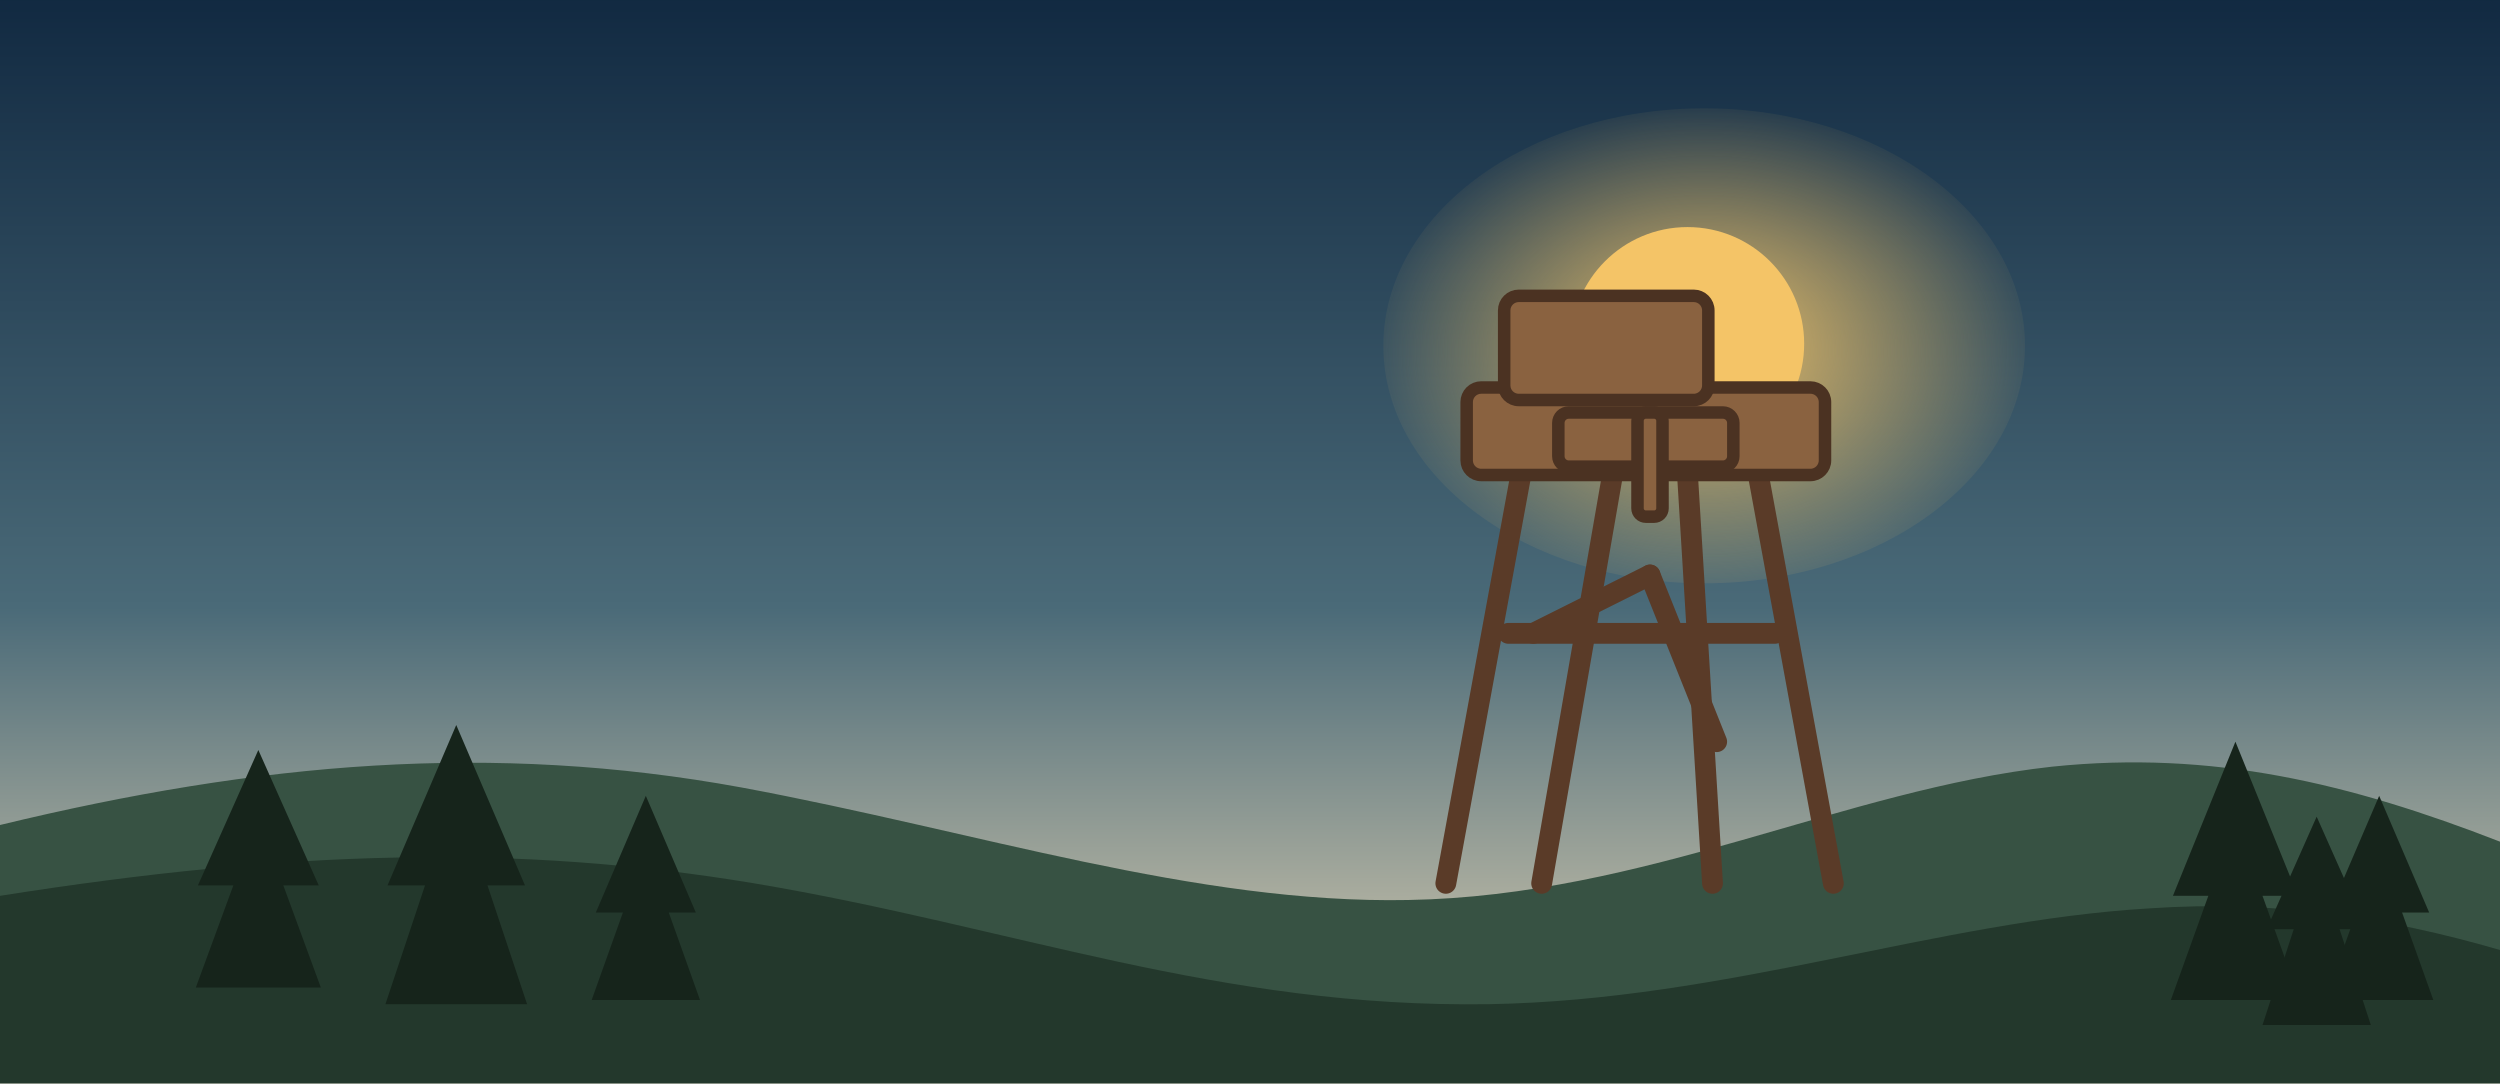
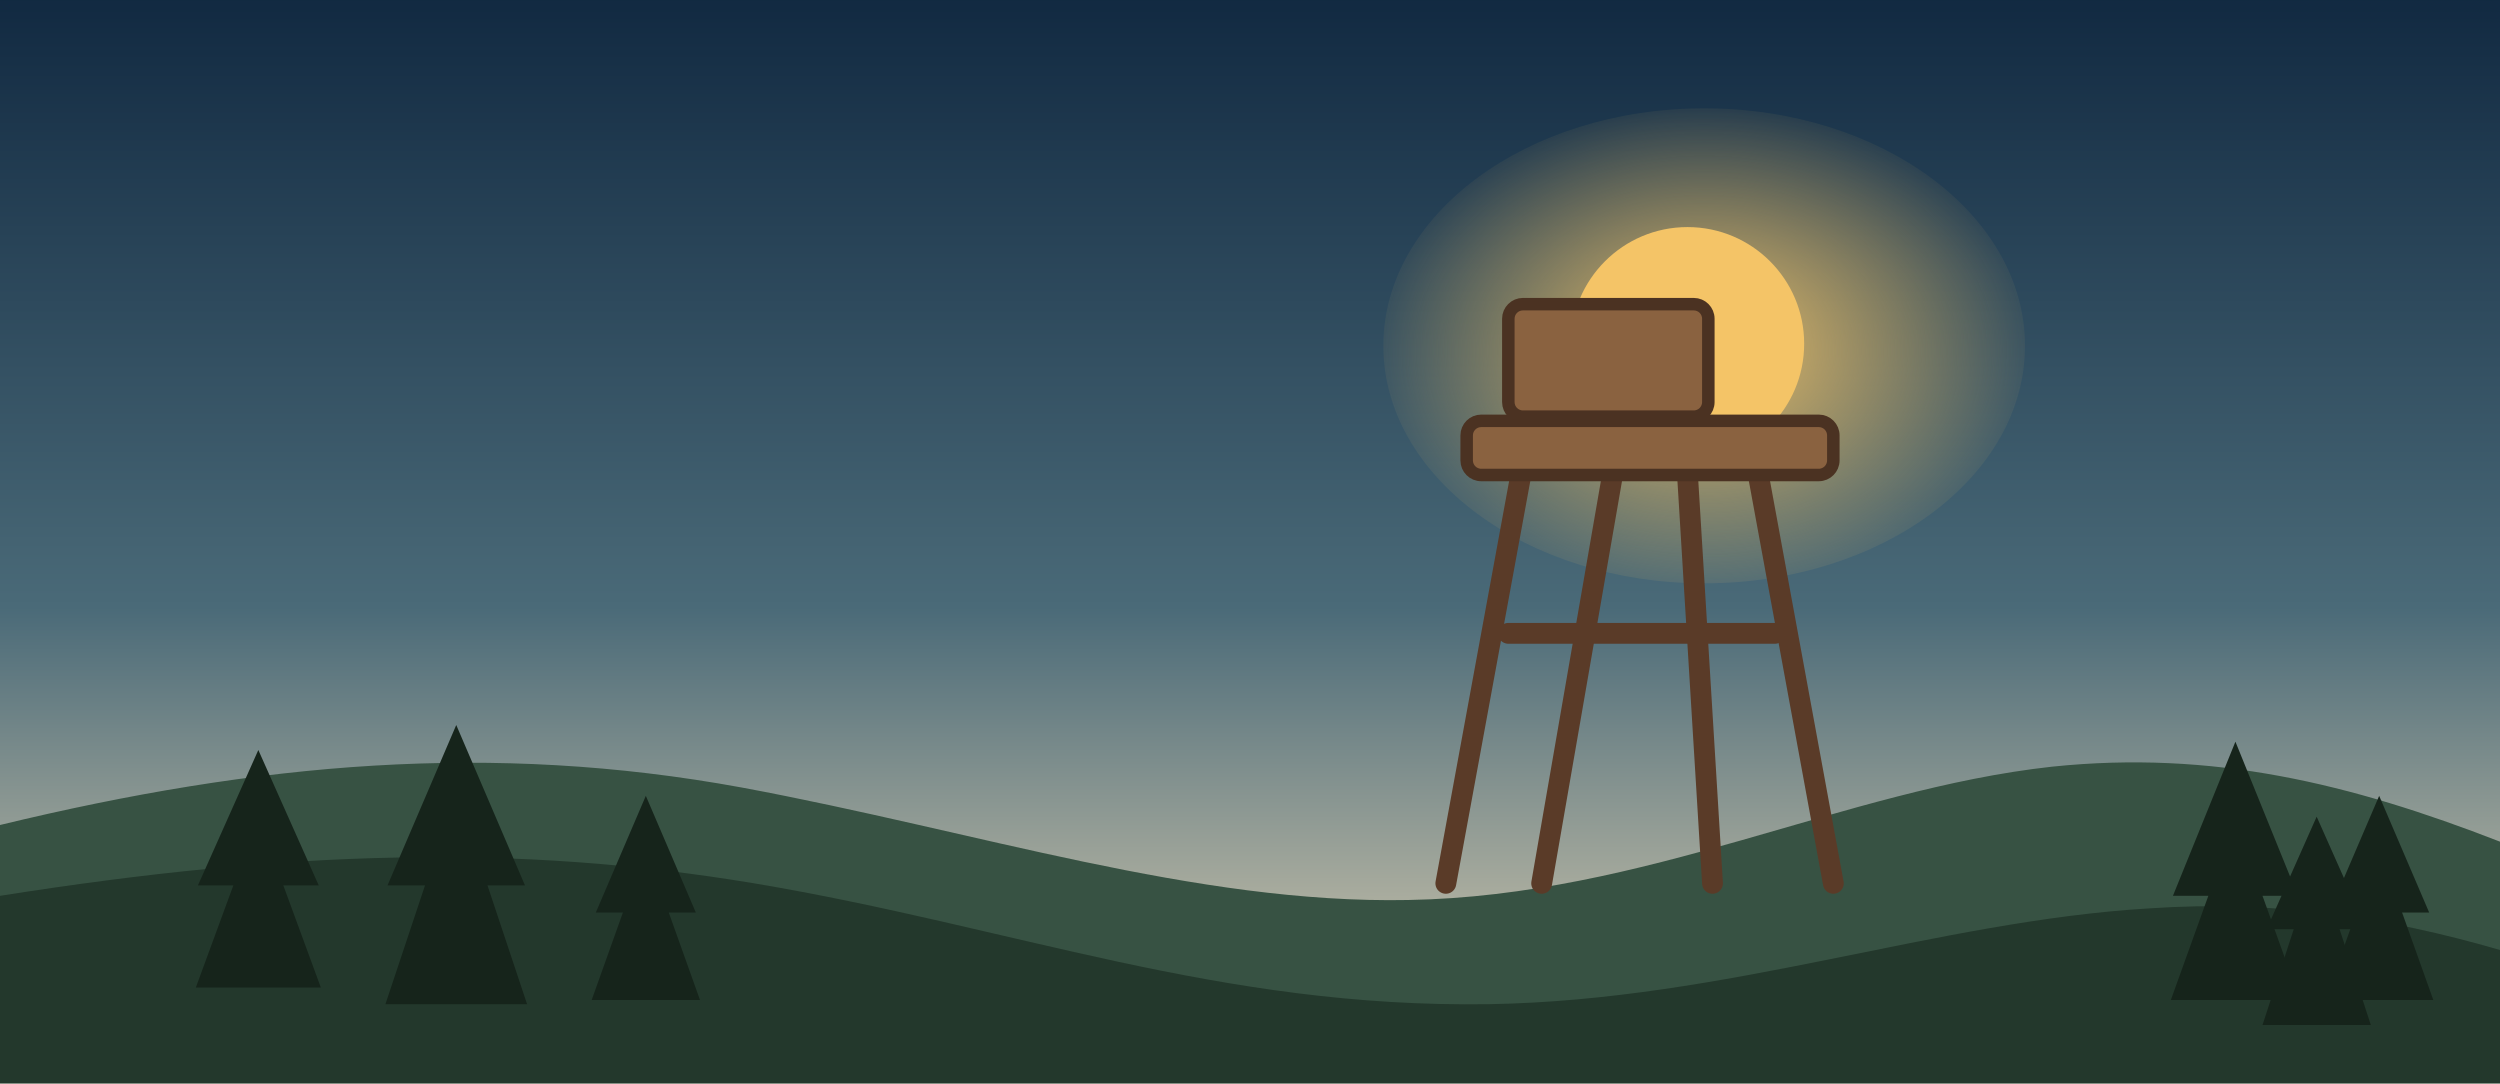
<svg xmlns="http://www.w3.org/2000/svg" width="1200" height="520" viewBox="0 0 1200 520" fill="none" role="img" aria-labelledby="title desc">
  <defs>
    <linearGradient id="sky" x1="0" y1="0" x2="0" y2="1">
      <stop offset="0%" stop-color="#112941" />
      <stop offset="56%" stop-color="#4A6A78" />
      <stop offset="100%" stop-color="#E7D7B7" />
    </linearGradient>
    <radialGradient id="sunGlow" cx="0" cy="0" r="1" gradientUnits="userSpaceOnUse" gradientTransform="translate(818 168) rotate(90) scale(124 164)">
      <stop offset="0%" stop-color="#F4C467" stop-opacity="0.95" />
      <stop offset="100%" stop-color="#F4C467" stop-opacity="0" />
    </radialGradient>
  </defs>
  <rect width="1200" height="520" fill="url(#sky)" />
  <ellipse cx="818" cy="166" rx="154" ry="114" fill="url(#sunGlow)" />
  <circle cx="810" cy="165" r="56" fill="#F4C467" />
  <path d="M0 396C124 366 236 356 356 378C469 399 574 434 676 432C790 430 885 379 985 368C1062 360 1128 376 1200 404V520H0V396Z" fill="#375243" />
  <path d="M0 430C139 408 248 405 362 424C487 445 585 484 715 482C829 480 930 442 1032 436C1091 432 1145 440 1200 456V520H0V430Z" fill="#23382C" />
  <g fill="#16241B">
    <path d="M95 425L124 360L153 425H136L154 474H94L112 425H95Z" />
    <path d="M186 425L219 348L252 425H234L253 482H185L204 425H186Z" />
    <path d="M286 438L310 382L334 438H321L336 480H284L299 438H286Z" />
    <path d="M1043 430L1073 356L1103 430H1086L1104 480H1042L1060 430H1043Z" />
    <path d="M1088 446L1112 392L1136 446H1123L1138 492H1086L1101 446H1088Z" />
    <path d="M1118 438L1142 382L1166 438H1153L1168 480H1116L1131 438H1118Z" />
  </g>
  <g stroke="#5A3B28" stroke-width="10" stroke-linecap="round" stroke-linejoin="round">
    <line x1="730" y1="228" x2="694" y2="424" />
    <line x1="844" y1="228" x2="880" y2="424" />
    <line x1="774" y1="228" x2="740" y2="424" />
    <line x1="810" y1="228" x2="822" y2="424" />
    <line x1="724" y1="304" x2="852" y2="304" />
-     <line x1="736" y1="304" x2="792" y2="276" />
-     <line x1="792" y1="276" x2="824" y2="356" />
  </g>
  <g fill="#8A6240" stroke="#4B3222" stroke-width="6" stroke-linejoin="round">
-     <rect x="704" y="186" width="172" height="42" rx="7" />
-     <rect x="722" y="142" width="98" height="50" rx="7" />
-     <rect x="748" y="198" width="84" height="26" rx="5" />
-     <rect x="786" y="198" width="12" height="50" rx="4" />
+     <rect x="724" y="146" width="96" height="54" rx="7" />
+     <rect x="704" y="202" width="176" height="26" rx="7" />
  </g>
</svg>
